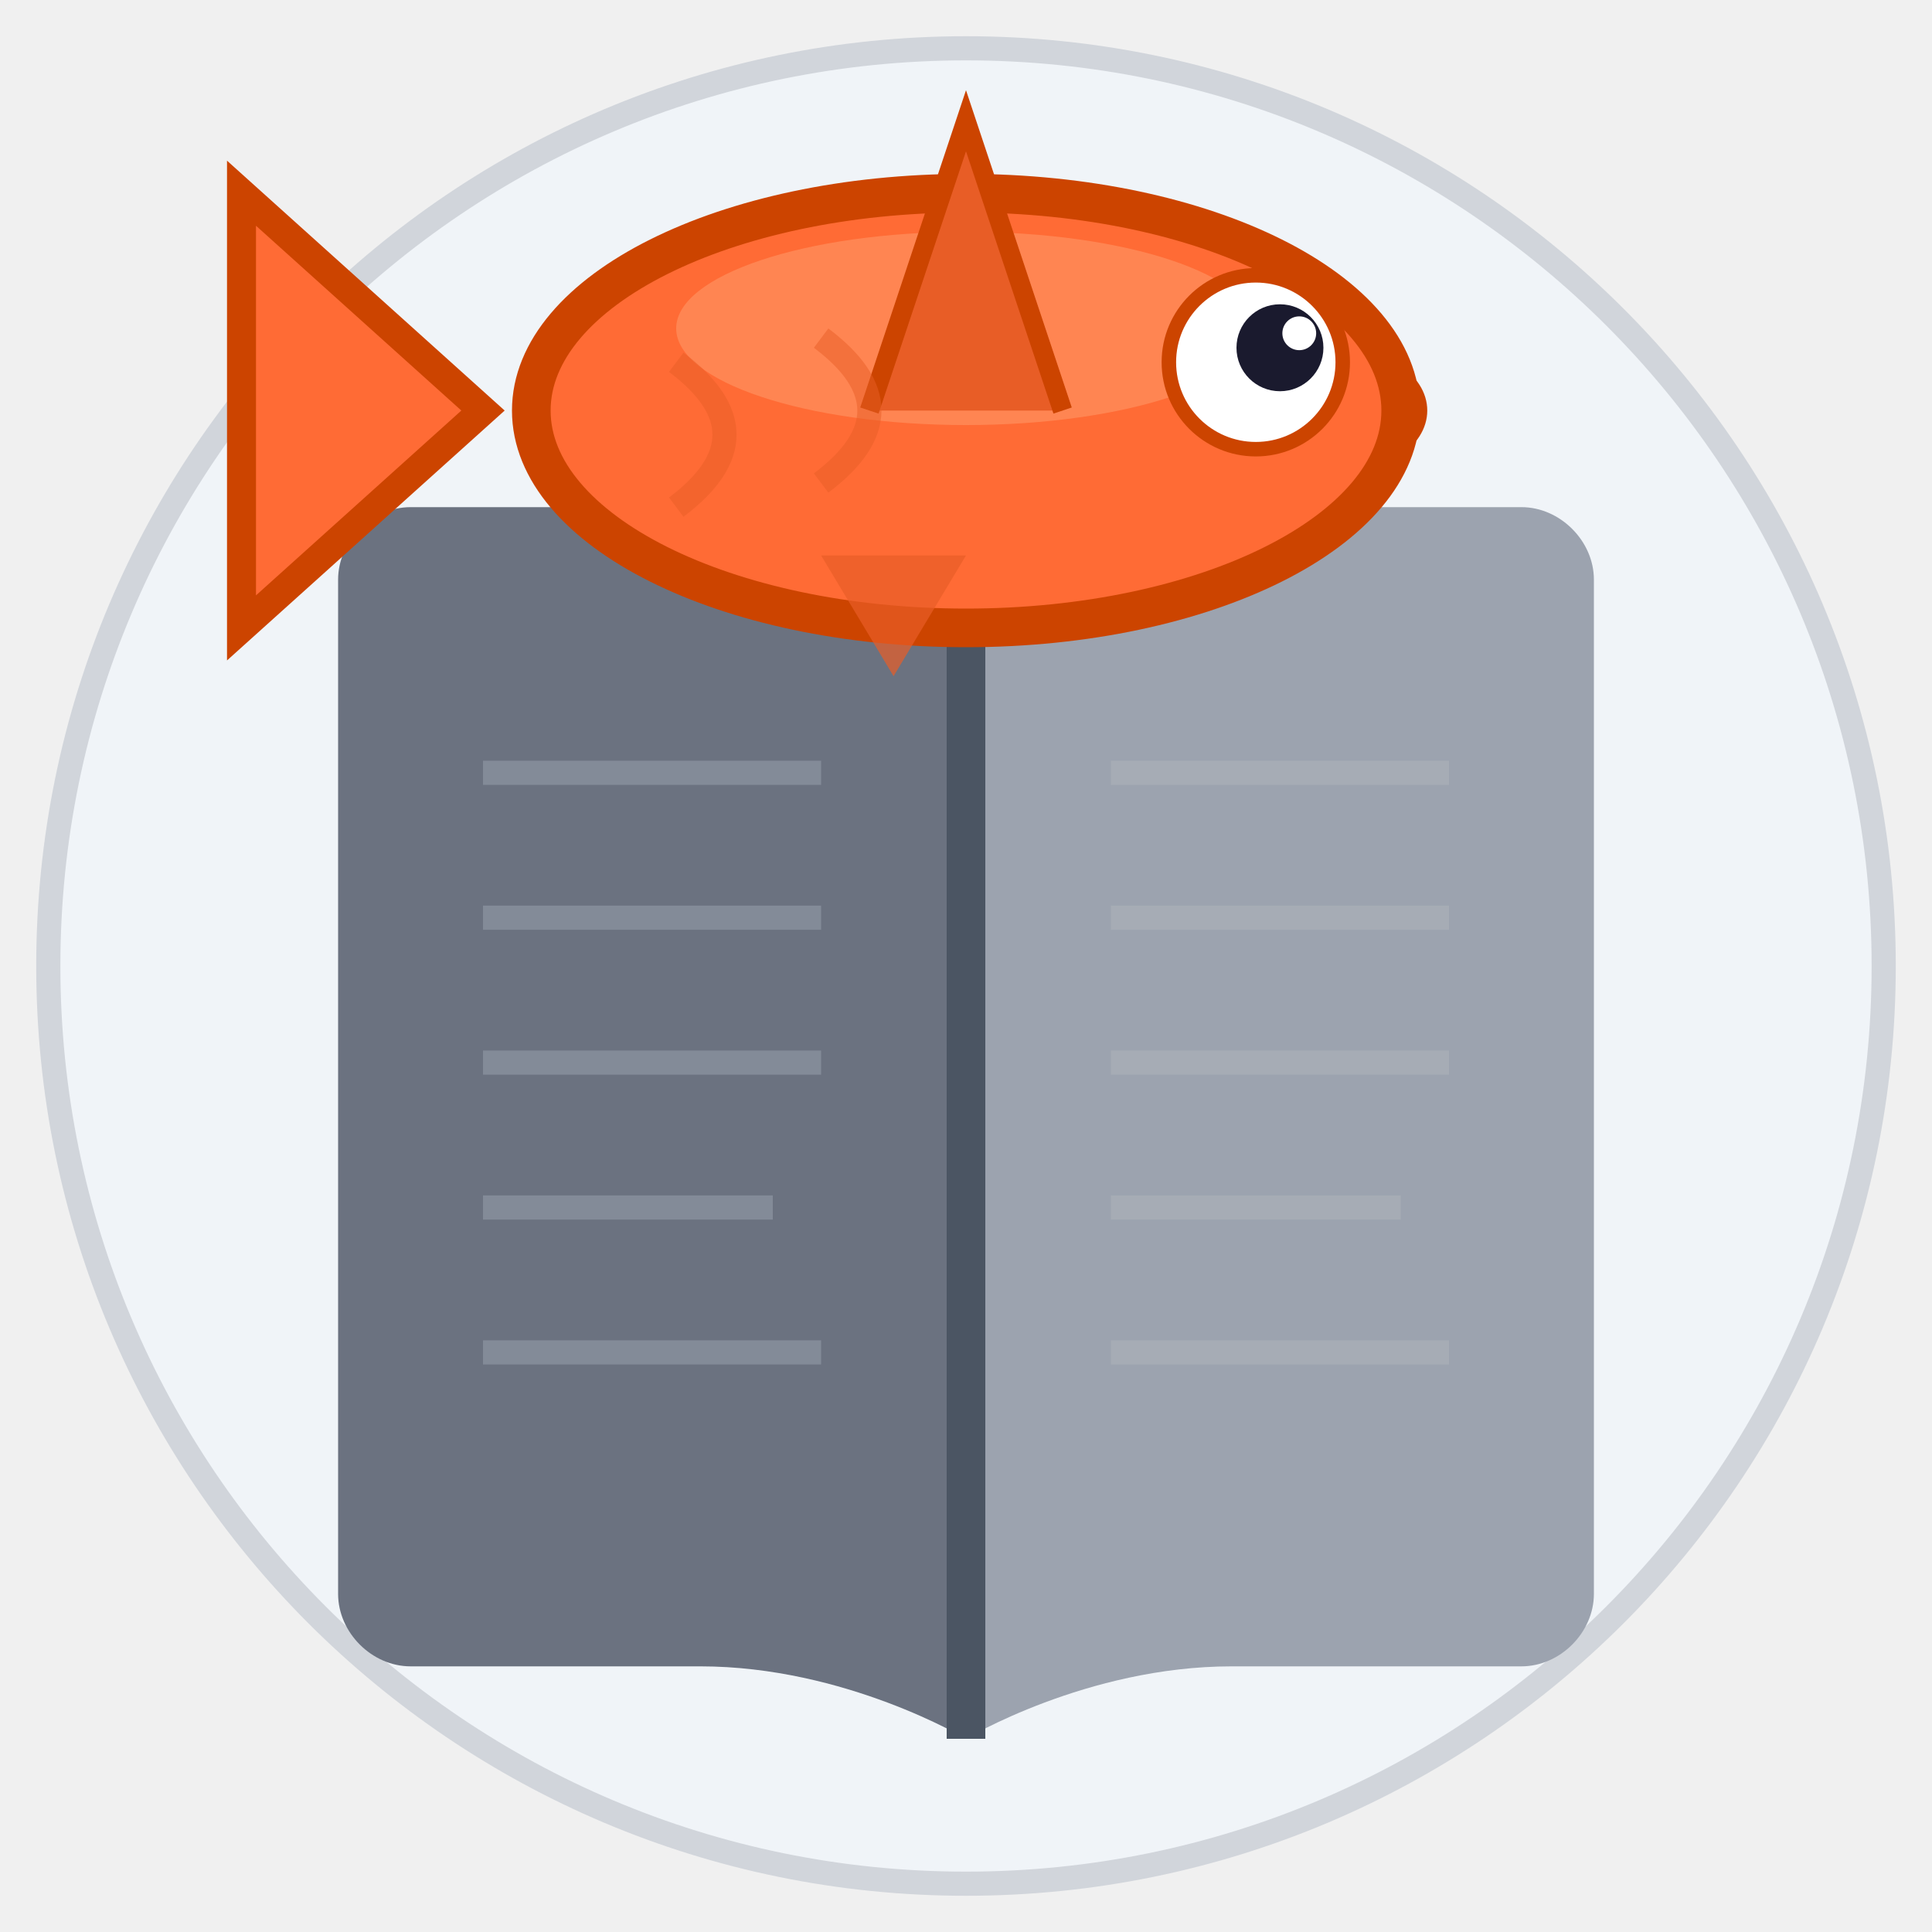
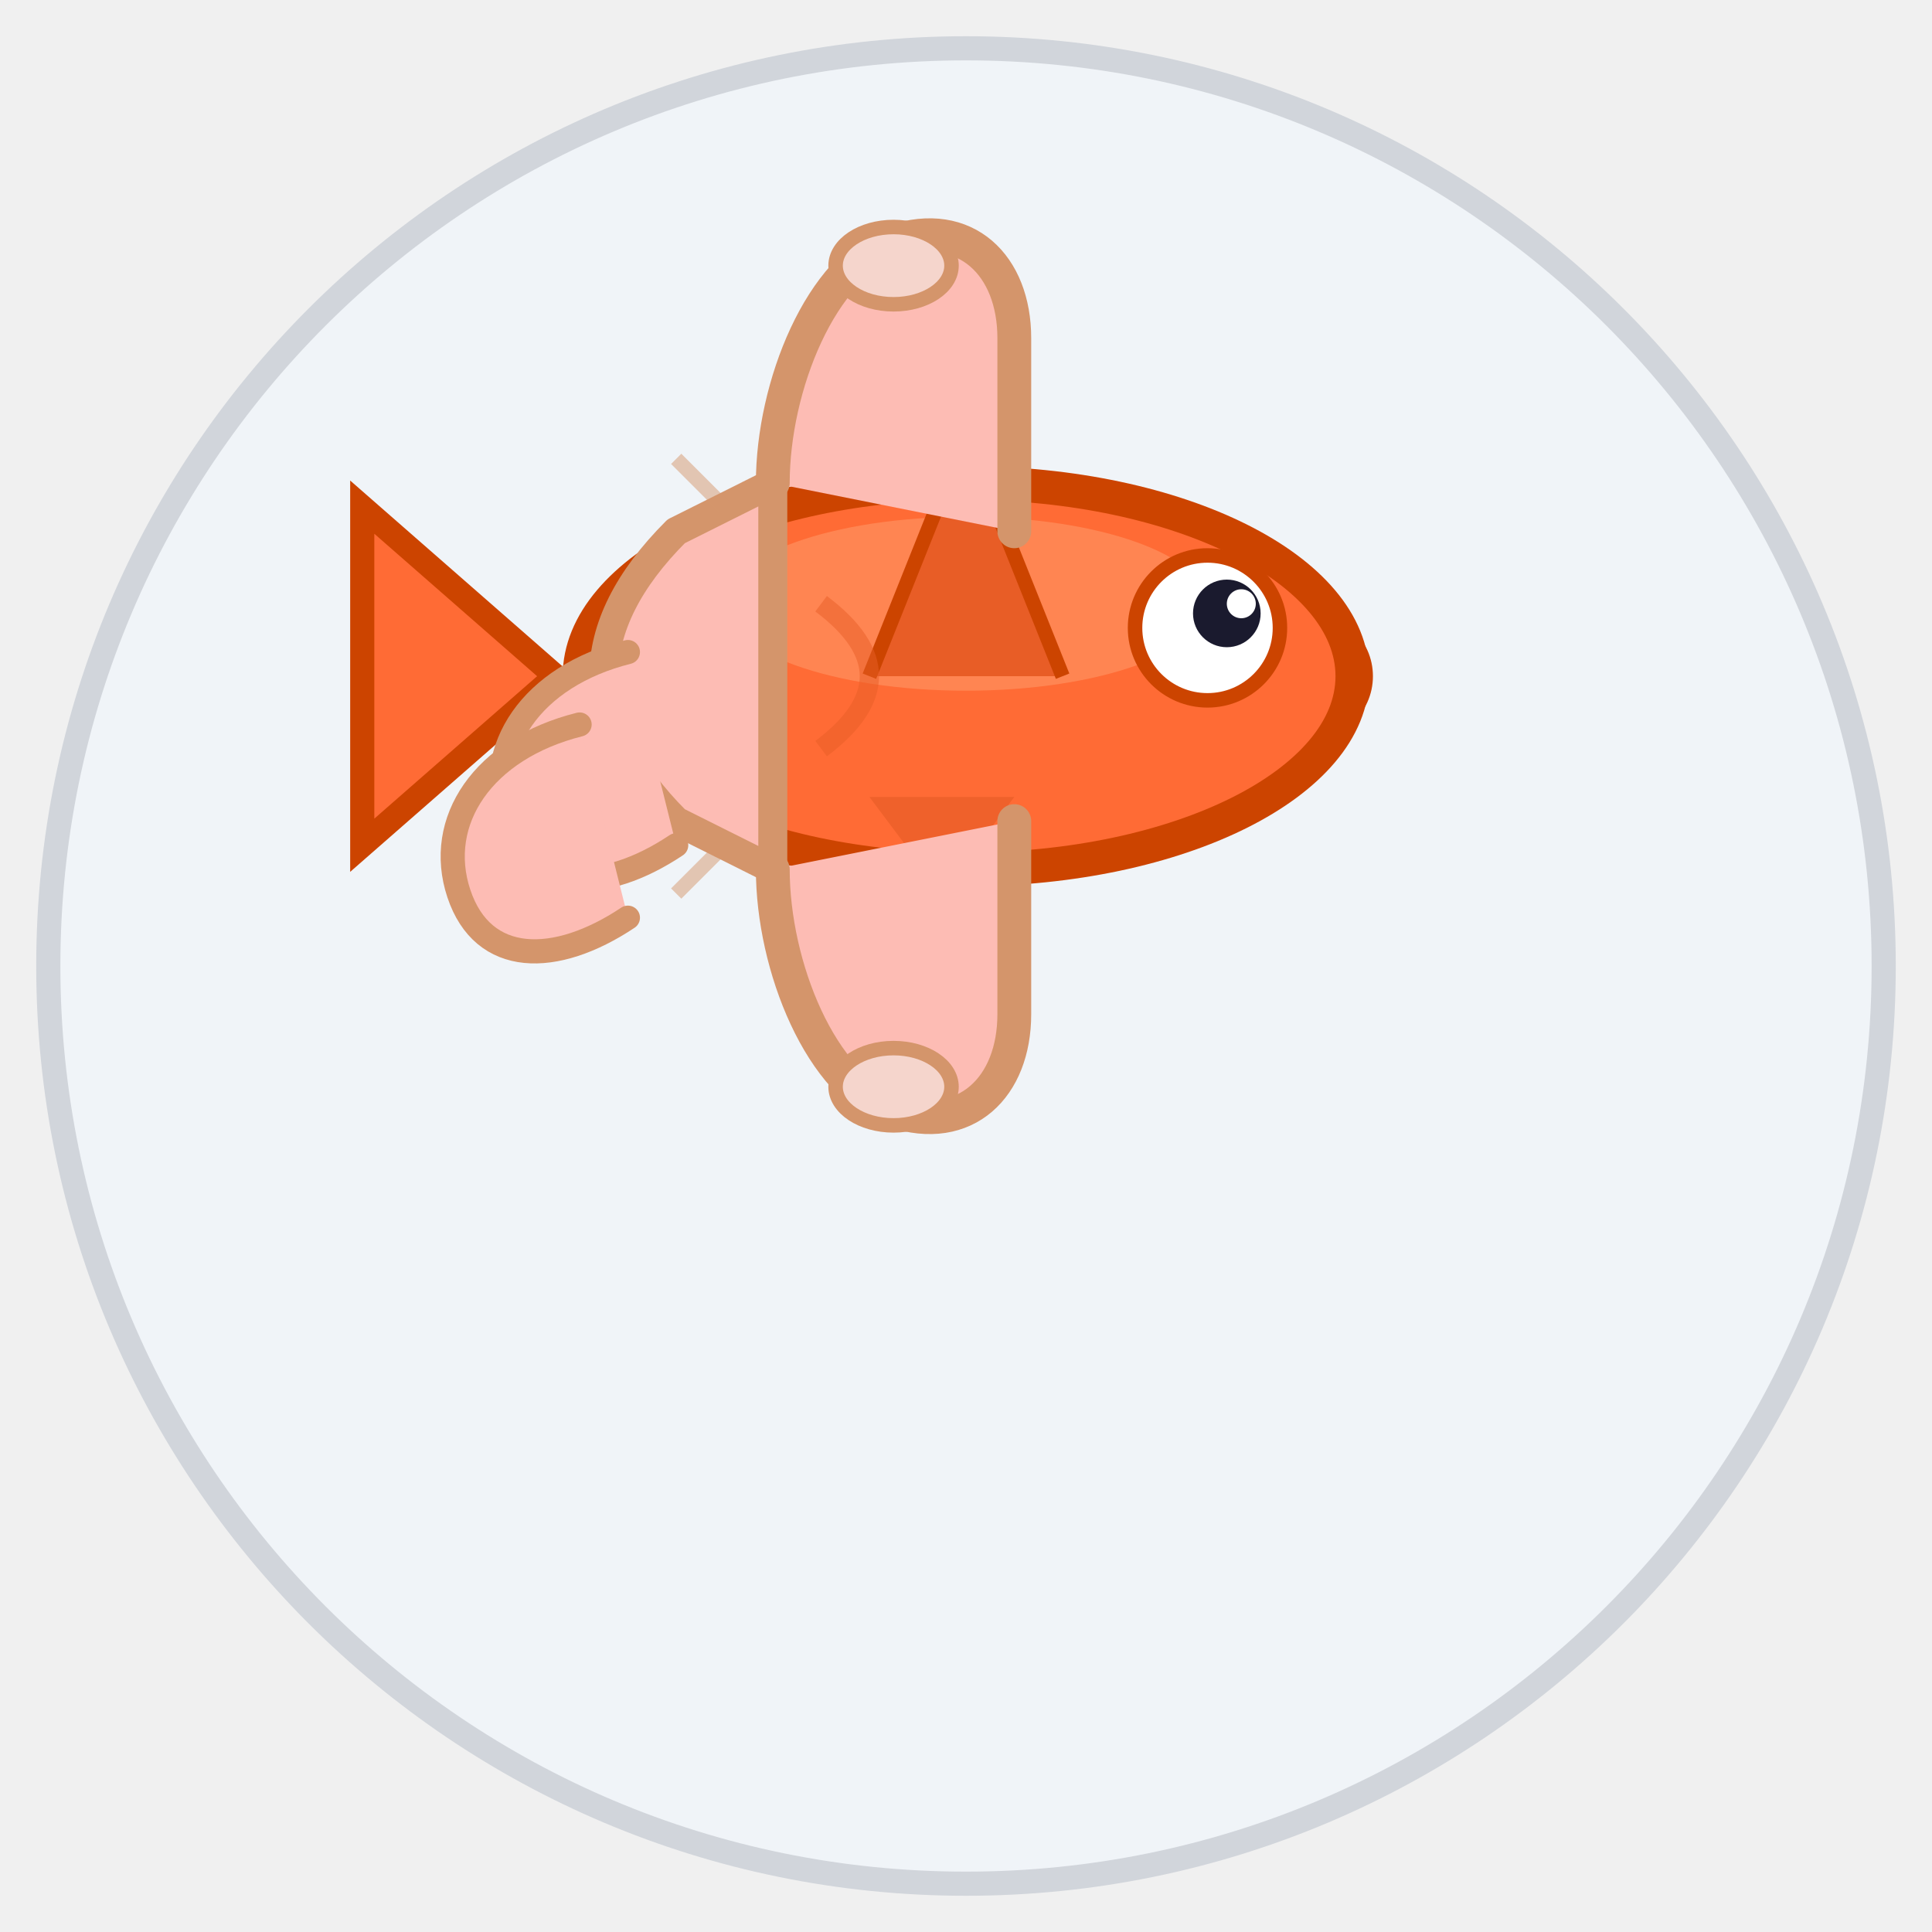
<svg xmlns="http://www.w3.org/2000/svg" width="40" height="40" viewBox="0 0 40 40">
  <circle cx="20" cy="20" r="19" fill="#F0F4F8" stroke="#D1D5DB" stroke-width="0.5" />
-   <path d="M7 12C7 11.2 7.7 10.5 8.5 10.5H17.5C19.2 10.5 20 11.5 20 13V36C20 36 17.5 34.5 14.5 34.5H8.5C7.7 34.5 7 33.8 7 33V12Z" fill="#6B7280" />
-   <line x1="10" y1="16" x2="17" y2="16" stroke="#9CA3AF" stroke-width="0.5" opacity="0.5" />
-   <line x1="10" y1="19" x2="17" y2="19" stroke="#9CA3AF" stroke-width="0.5" opacity="0.5" />
-   <line x1="10" y1="22" x2="17" y2="22" stroke="#9CA3AF" stroke-width="0.5" opacity="0.5" />
-   <line x1="10" y1="25" x2="16" y2="25" stroke="#9CA3AF" stroke-width="0.5" opacity="0.5" />
-   <line x1="10" y1="28" x2="17" y2="28" stroke="#9CA3AF" stroke-width="0.5" opacity="0.5" />
-   <path d="M33 12C33 11.2 32.3 10.5 31.5 10.5H22.5C20.8 10.5 20 11.5 20 13V36C20 36 22.5 34.5 25.5 34.5H31.5C32.3 34.5 33 33.8 33 33V12Z" fill="#9CA3AF" />
-   <line x1="23" y1="16" x2="30" y2="16" stroke="#B0B5BC" stroke-width="0.5" opacity="0.5" />
-   <line x1="23" y1="19" x2="30" y2="19" stroke="#B0B5BC" stroke-width="0.5" opacity="0.5" />
-   <line x1="23" y1="22" x2="30" y2="22" stroke="#B0B5BC" stroke-width="0.5" opacity="0.5" />
-   <line x1="23" y1="25" x2="29" y2="25" stroke="#B0B5BC" stroke-width="0.5" opacity="0.5" />
-   <line x1="23" y1="28" x2="30" y2="28" stroke="#B0B5BC" stroke-width="0.5" opacity="0.5" />
-   <line x1="20" y1="11" x2="20" y2="36" stroke="#4B5563" stroke-width="0.8" />
-   <ellipse cx="20" cy="8.5" rx="9" ry="4.5" fill="#FF6B35" stroke="#CC4400" stroke-width="0.8" />
-   <ellipse cx="20" cy="6.8" rx="6" ry="2" fill="#FFA070" opacity="0.5" />
-   <path d="M10 8.5L5 4L5 13Z" fill="#FF6B35" stroke="#CC4400" stroke-width="0.6" />
-   <path d="M18 8.5L20 2.5L22 8.5" fill="#E85D26" stroke="#CC4400" stroke-width="0.4" />
-   <path d="M17 11.5L18.5 14L20 11.5" fill="#E85D26" opacity="0.7" />
-   <circle cx="26" cy="7.5" r="1.8" fill="white" stroke="#CC4400" stroke-width="0.3" />
-   <circle cx="26.5" cy="7.2" r="0.9" fill="#1A1A2E" />
-   <circle cx="26.9" cy="6.9" r="0.35" fill="white" />
-   <path d="M28.8 9.2C29.4 8.8 29.4 8.2 28.8 7.8" fill="none" stroke="#CC4400" stroke-width="0.6" />
-   <path d="M14 7.5Q16 9 14 10.5" fill="none" stroke="#E85D26" stroke-width="0.5" opacity="0.5" />
-   <path d="M17 7Q19 8.5 17 10" fill="none" stroke="#E85D26" stroke-width="0.5" opacity="0.5" />
+   <ellipse cx="20" cy="14" rx="8" ry="4" fill="#FF6B35" stroke="#CC4400" stroke-width="0.7" />
+   <ellipse cx="20" cy="12.5" rx="5" ry="1.8" fill="#FFA070" opacity="0.5" />
+   <path d="M11.5 14L7.5 10.5L7.5 17.5Z" fill="#FF6B35" stroke="#CC4400" stroke-width="0.5" />
+   <path d="M18 14L20 9L22 14" fill="#E85D26" stroke="#CC4400" stroke-width="0.3" />
+   <path d="M18 16.5L19.5 18.5L21 16.5" fill="#E85D26" opacity="0.7" />
+   <circle cx="25" cy="13" r="1.5" fill="white" stroke="#CC4400" stroke-width="0.3" />
+   <circle cx="25.4" cy="12.7" r="0.7" fill="#1A1A2E" />
+   <circle cx="25.7" cy="12.5" r="0.3" fill="white" />
+   <path d="M27.8 14.8C28.3 14.4 28.3 13.6 27.8 13.2" fill="none" stroke="#CC4400" stroke-width="0.5" />
+   <path d="M14 13Q16 14.5 14 16" fill="none" stroke="#E85D26" stroke-width="0.4" opacity="0.5" />
+   <path d="M17 12.5Q19 14 17 15.5" fill="none" stroke="#E85D26" stroke-width="0.4" opacity="0.5" />
+   <path d="M16 10C16 8 17 5.5 18.5 5C20 4.5 21 5.5 21 7L21 11" fill="#FDBCB4" stroke="#D4956B" stroke-width="0.7" stroke-linecap="round" />
+   <ellipse cx="18.5" cy="5.5" rx="1.2" ry="0.8" fill="#F5D5CC" stroke="#D4956B" stroke-width="0.3" />
+   <path d="M16 18C16 20 17 22.5 18.5 23C20 23.5 21 22.5 21 21L21 17" fill="#FDBCB4" stroke="#D4956B" stroke-width="0.7" stroke-linecap="round" />
+   <ellipse cx="18.5" cy="22.5" rx="1.2" ry="0.8" fill="#F5D5CC" stroke="#D4956B" stroke-width="0.3" />
+   <path d="M14 11C12 13 12 15 14 17L16 18L16 10Z" fill="#FDBCB4" stroke="#D4956B" stroke-width="0.6" stroke-linejoin="round" />
+   <path d="M13 13.5C11 14 10 15.5 10.5 17C11 18.5 12.5 18.5 14 17.5" fill="#FDBCB4" stroke="#D4956B" stroke-width="0.5" stroke-linecap="round" />
+   <path d="M12 15C10 15.5 9 17 9.5 18.5C10 20 11.5 20 13 19" fill="#FDBCB4" stroke="#D4956B" stroke-width="0.5" stroke-linecap="round" />
+   <line x1="15" y1="10.5" x2="14" y2="9.5" stroke="#D4956B" stroke-width="0.3" opacity="0.5" />
+   <line x1="15" y1="17.5" x2="14" y2="18.5" stroke="#D4956B" stroke-width="0.3" opacity="0.5" />
</svg>
